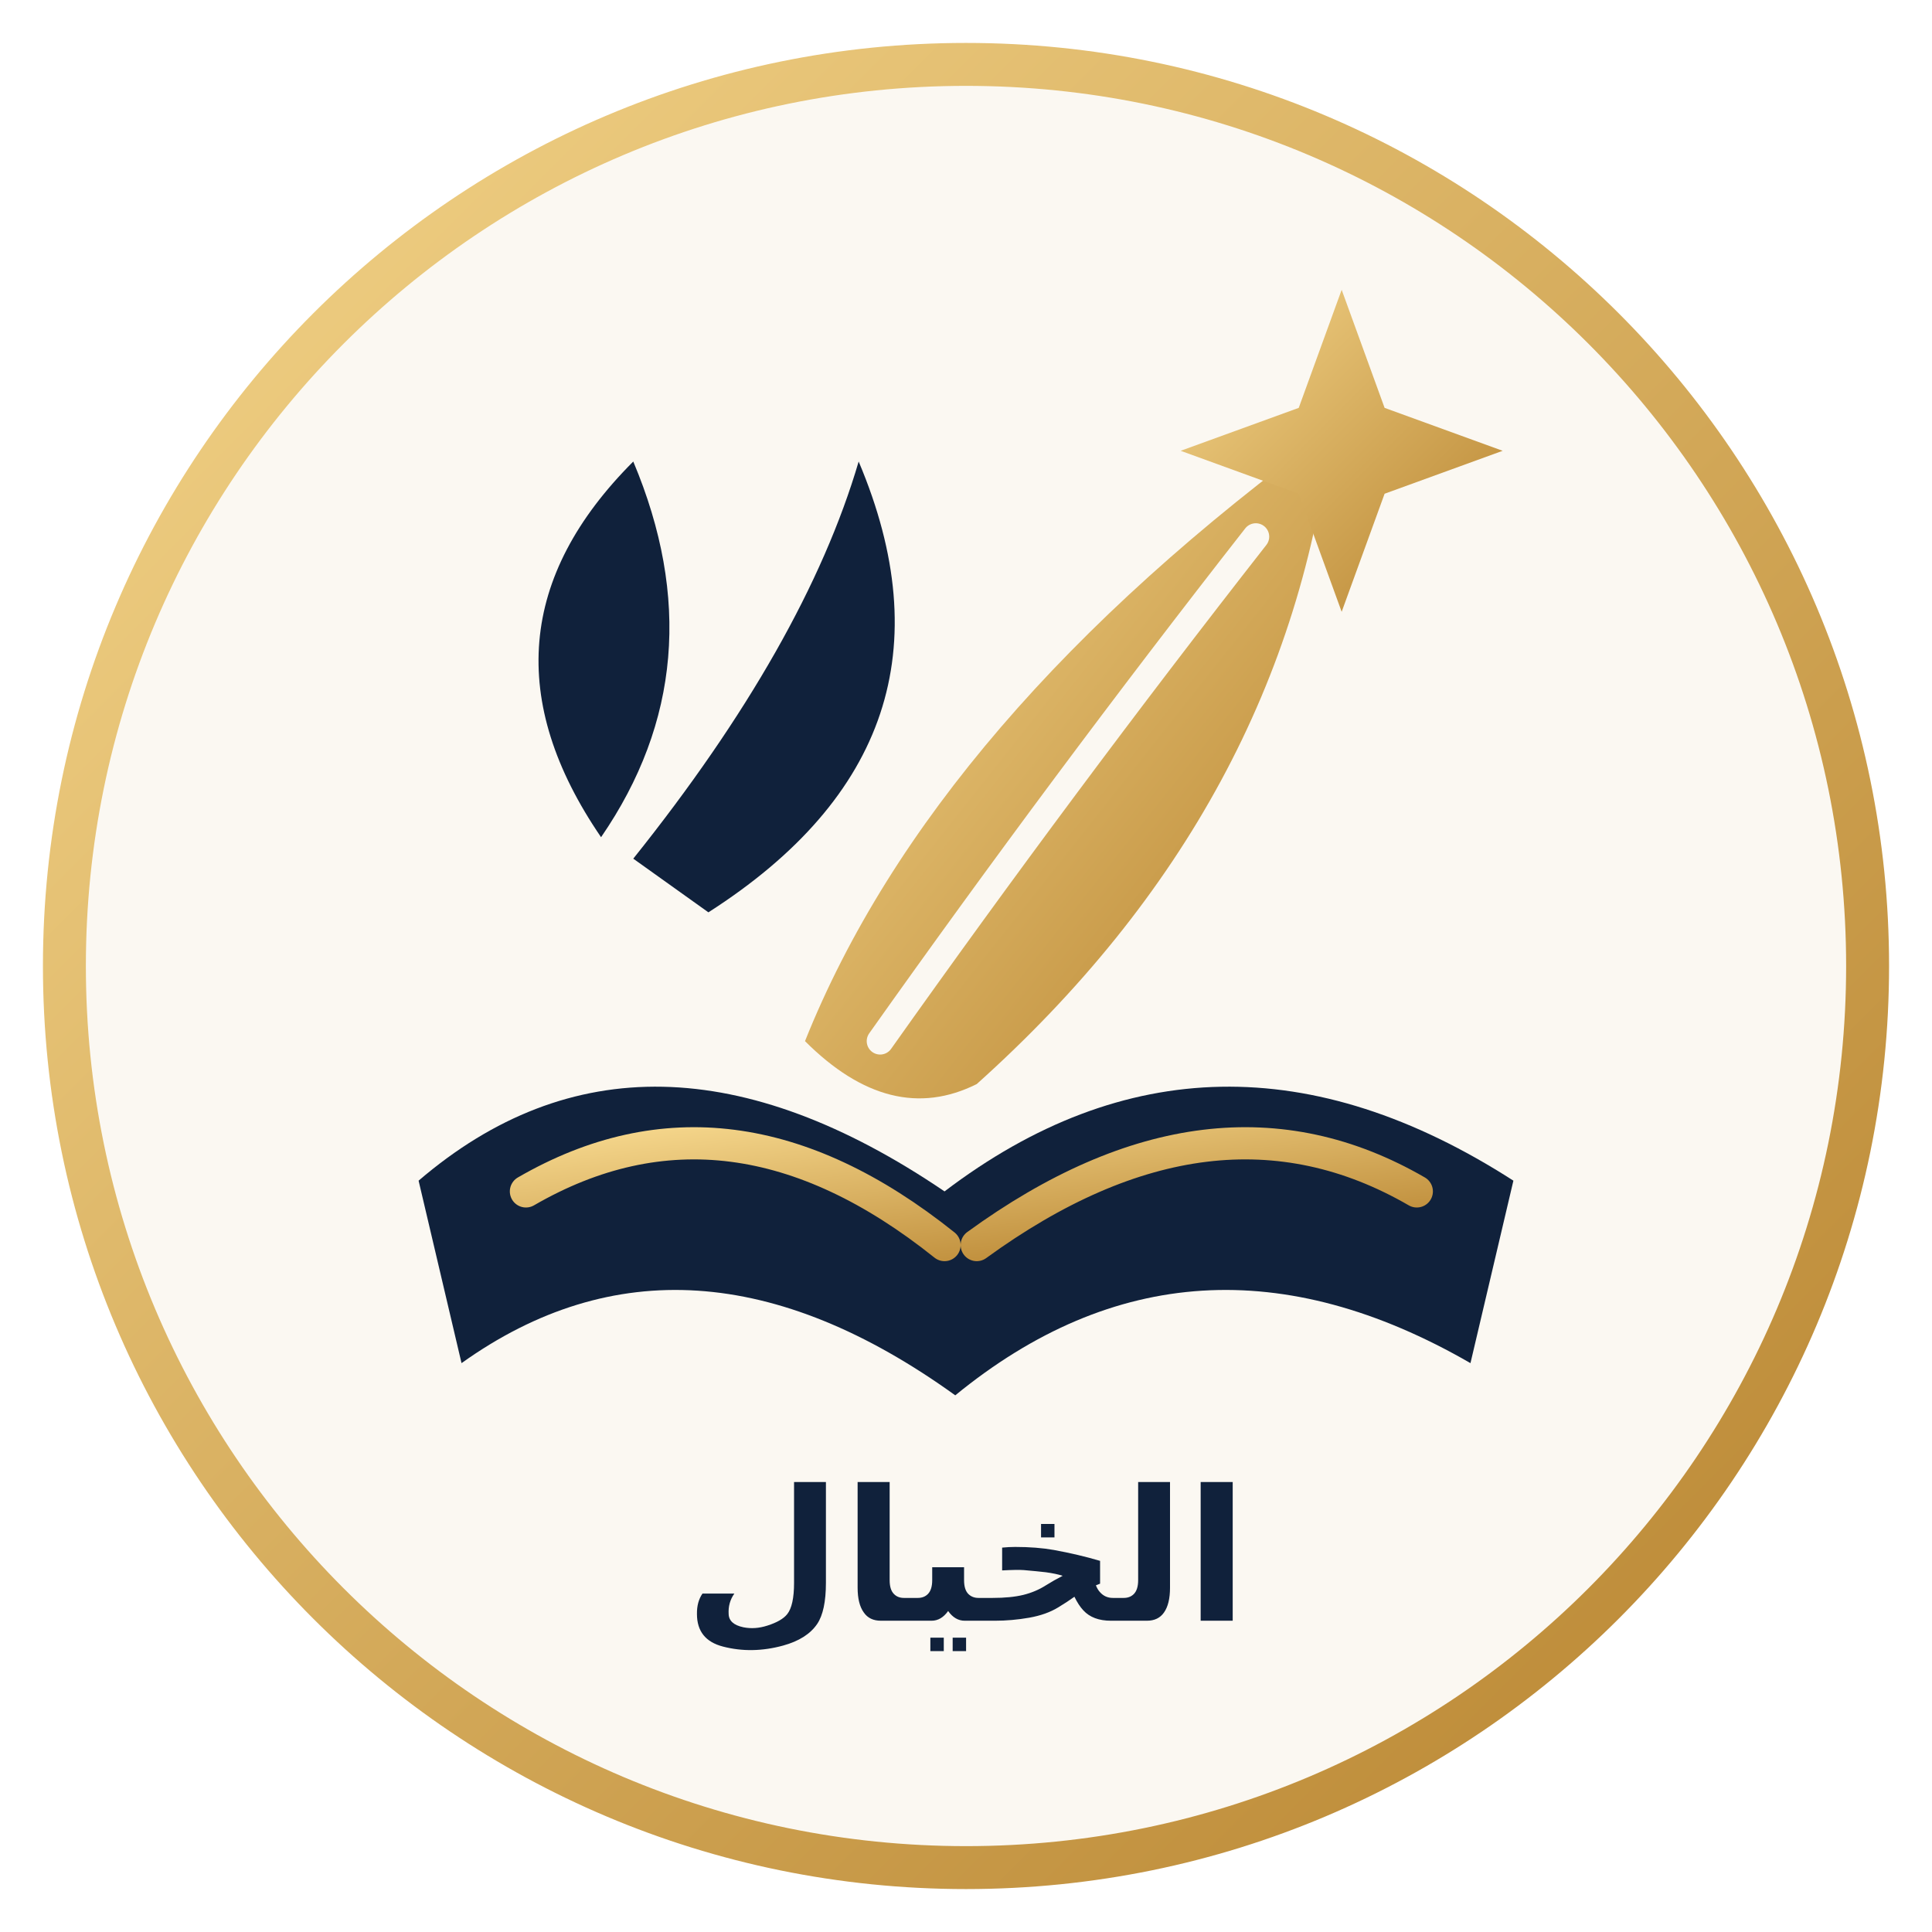
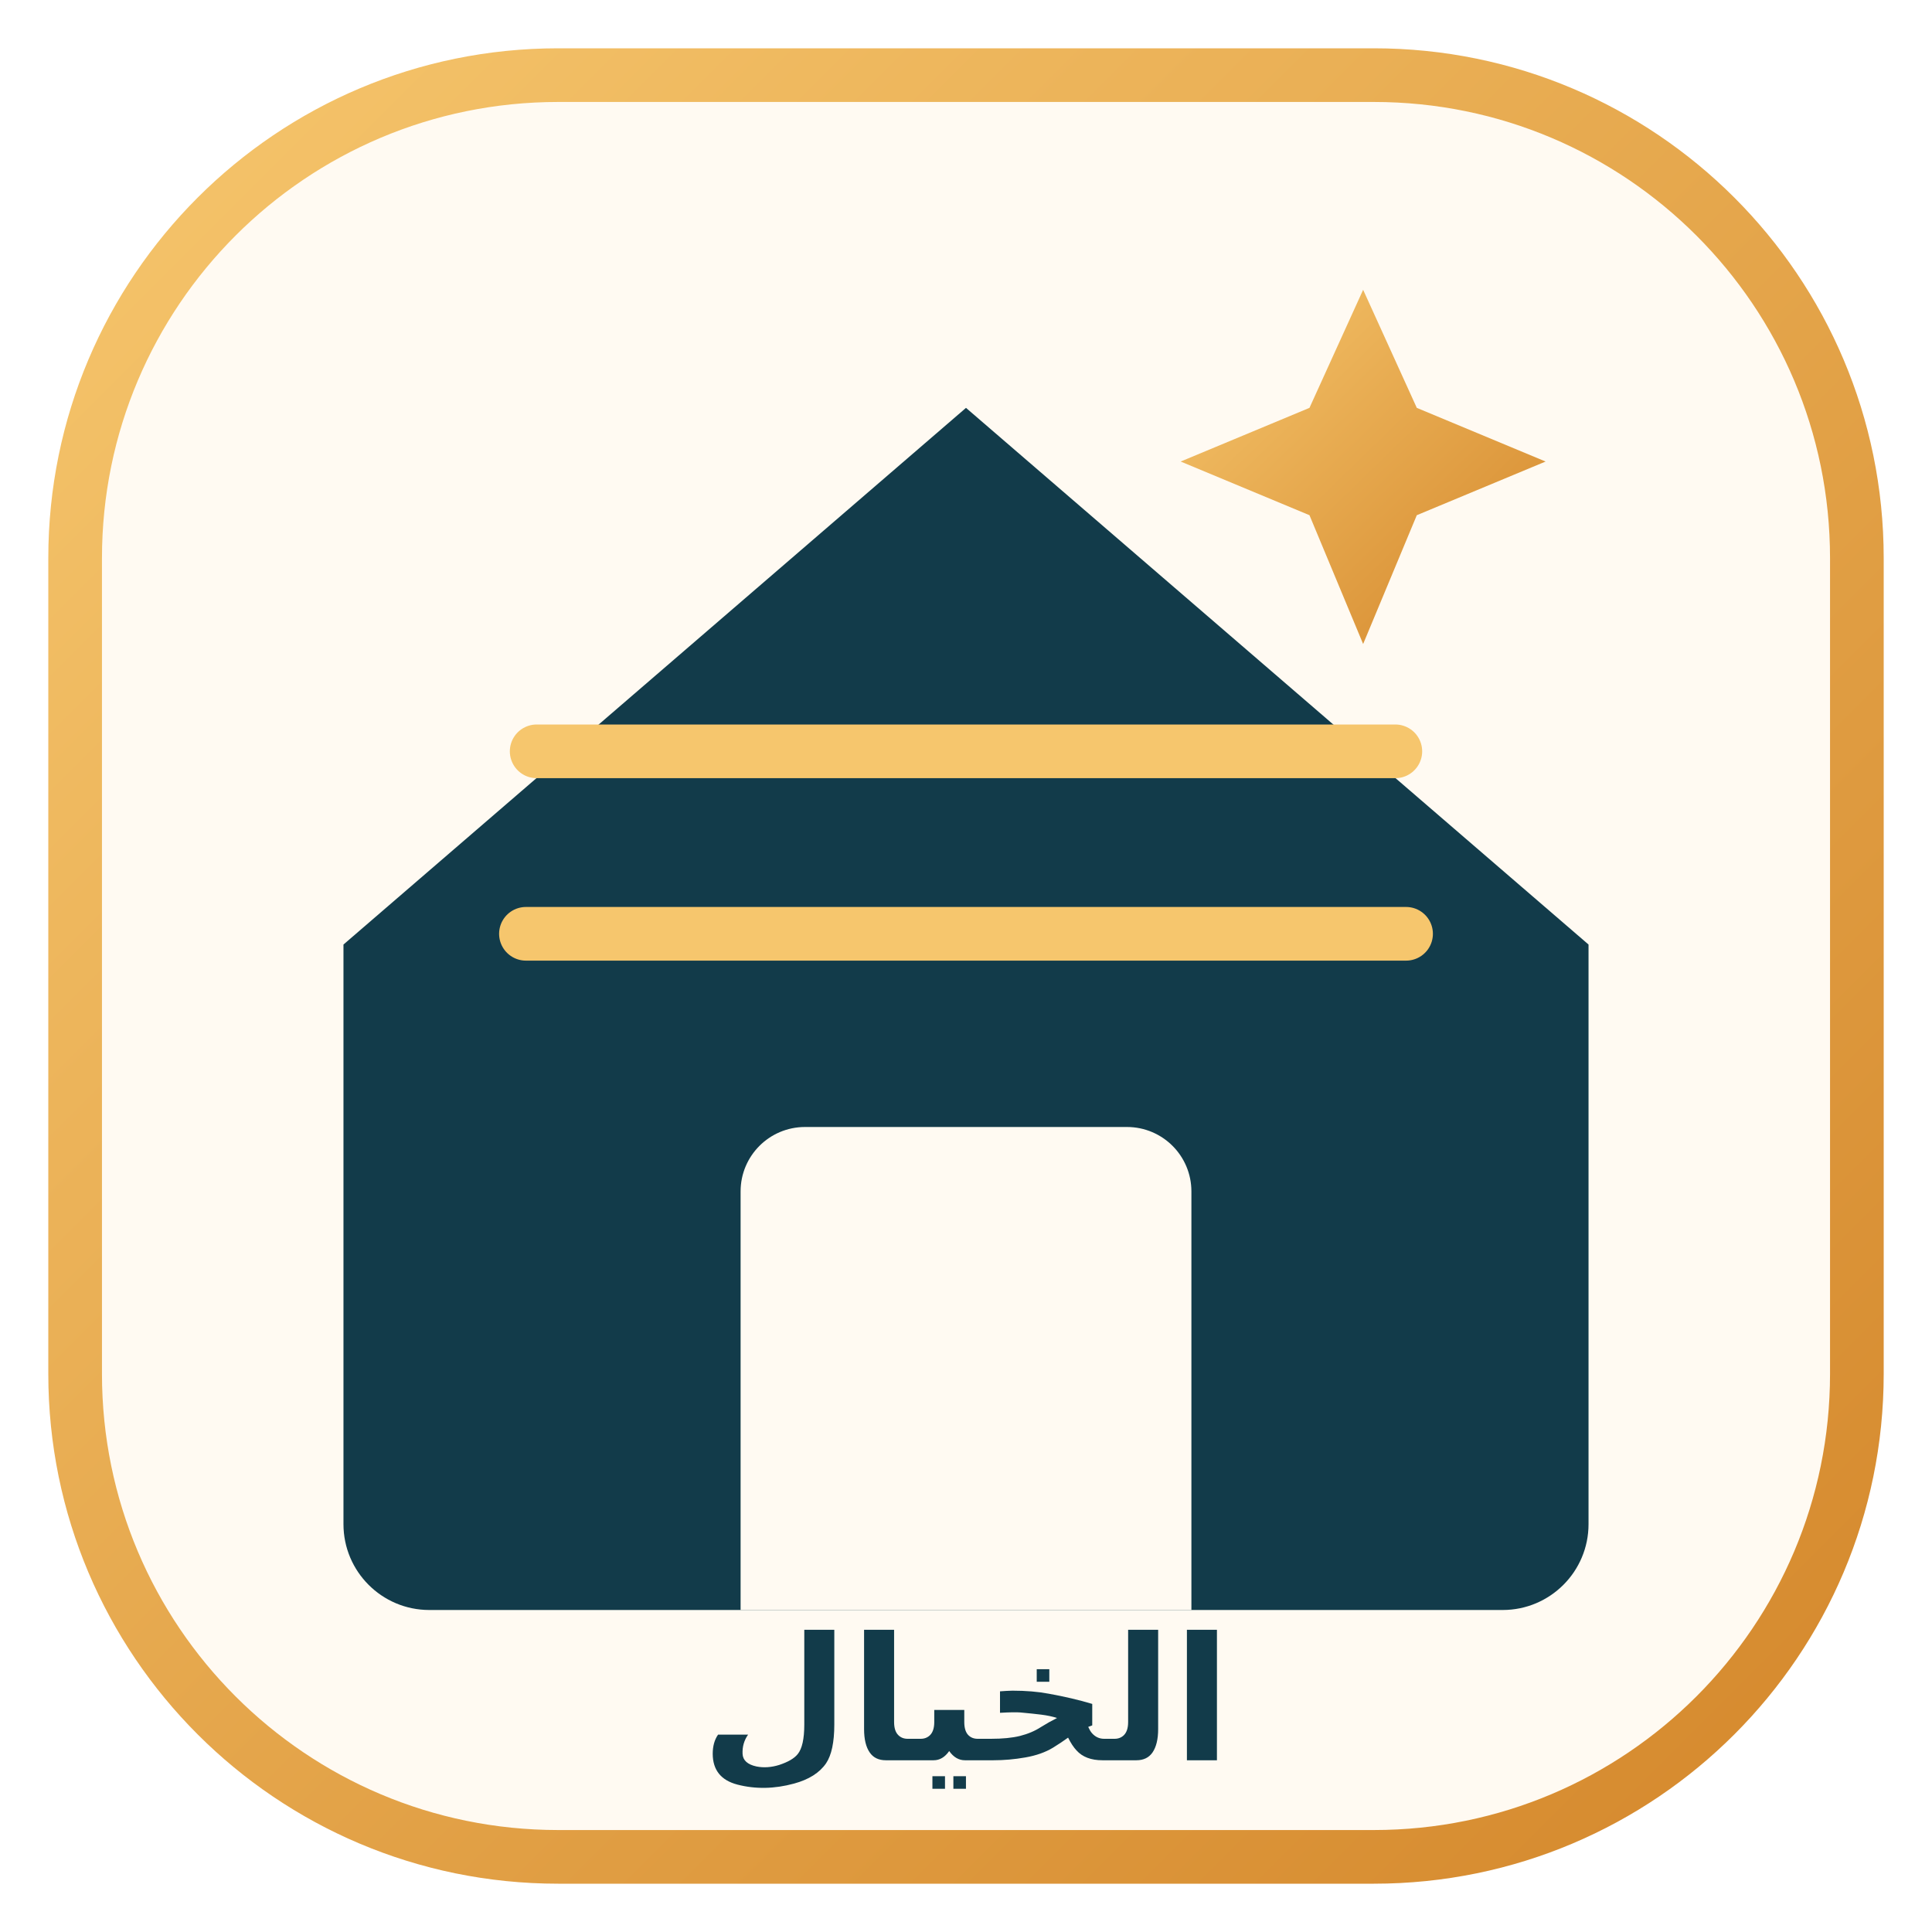
<svg xmlns="http://www.w3.org/2000/svg" viewBox="0 0 180 180" role="img" aria-labelledby="title">
  <defs>
-     <linearGradient id="gold" x1="0" y1="0" x2="1" y2="1">
-       <stop stop-color="#f4d58a" />
-       <stop offset="1" stop-color="#b7832f" />
+     <linearGradient id="g" x1="0" y1="0" x2="1" y2="1">
+       <stop stop-color="#f6c66d" />
+       <stop offset="1" stop-color="#d4872b" />
    </linearGradient>
  </defs>
-   <circle cx="90" cy="90" r="84" fill="#fbf8f2" stroke="url(#gold)" stroke-width="4" />
-   <path d="M39 110 Q60 92 88 111 Q113 92 141 110 L137 127 Q111 112 89 130 Q64 112 43 127Z" fill="#10213b" />
-   <path d="M49 111 Q68 100 88 116 M91 116 Q113 100 132 111" fill="none" stroke="url(#gold)" stroke-width="3" stroke-linecap="round" />
-   <path d="M75 97 Q87 67 124 40 Q120 75 91 101 Q83 105 75 97Z" fill="url(#gold)" />
-   <path d="M82 97 Q99 73 117 50" fill="none" stroke="#fbf8f2" stroke-width="2.5" stroke-linecap="round" />
-   <path d="M56 78 Q43 59 59 43 Q67 62 56 78Z" fill="#10213b" />
-   <path d="M59 80 Q75 60 80 43 Q91 69 66 85Z" fill="#10213b" />
-   <path d="M125 27 L129 38 L140 42 L129 46 L125 57 L121 46 L110 42 L121 38Z" fill="url(#gold)" />
-   <text x="90" y="151" text-anchor="middle" font-family="Tahoma,Arial,sans-serif" font-size="17" font-weight="700" fill="#10213b">الخيال</text>
+   <rect x="7" y="7" width="166" height="166" rx="45" fill="#fffaf2" stroke="url(#g)" stroke-width="5" />
+   <path d="M32 88 90 38l58 50v54a8 8 0 0 1-8 8H40a8 8 0 0 1-8-8Z" fill="#123b4a" />
+   <path d="M69 150v-39a6 6 0 0 1 6-6h30a6 6 0 0 1 6 6v39" fill="#fffaf2" />
+   <path d="M49 87h82M50 70h80" stroke="#f6c66d" stroke-width="5" stroke-linecap="round" />
+   <path d="m127 27 5 11 12 5-12 5-5 12-5-12-12-5 12-5Z" fill="url(#g)" />
+   <text x="90" y="164" text-anchor="middle" font-family="Tahoma,Arial" font-weight="700" font-size="16" fill="#123b4a">الخيال</text>
</svg>
